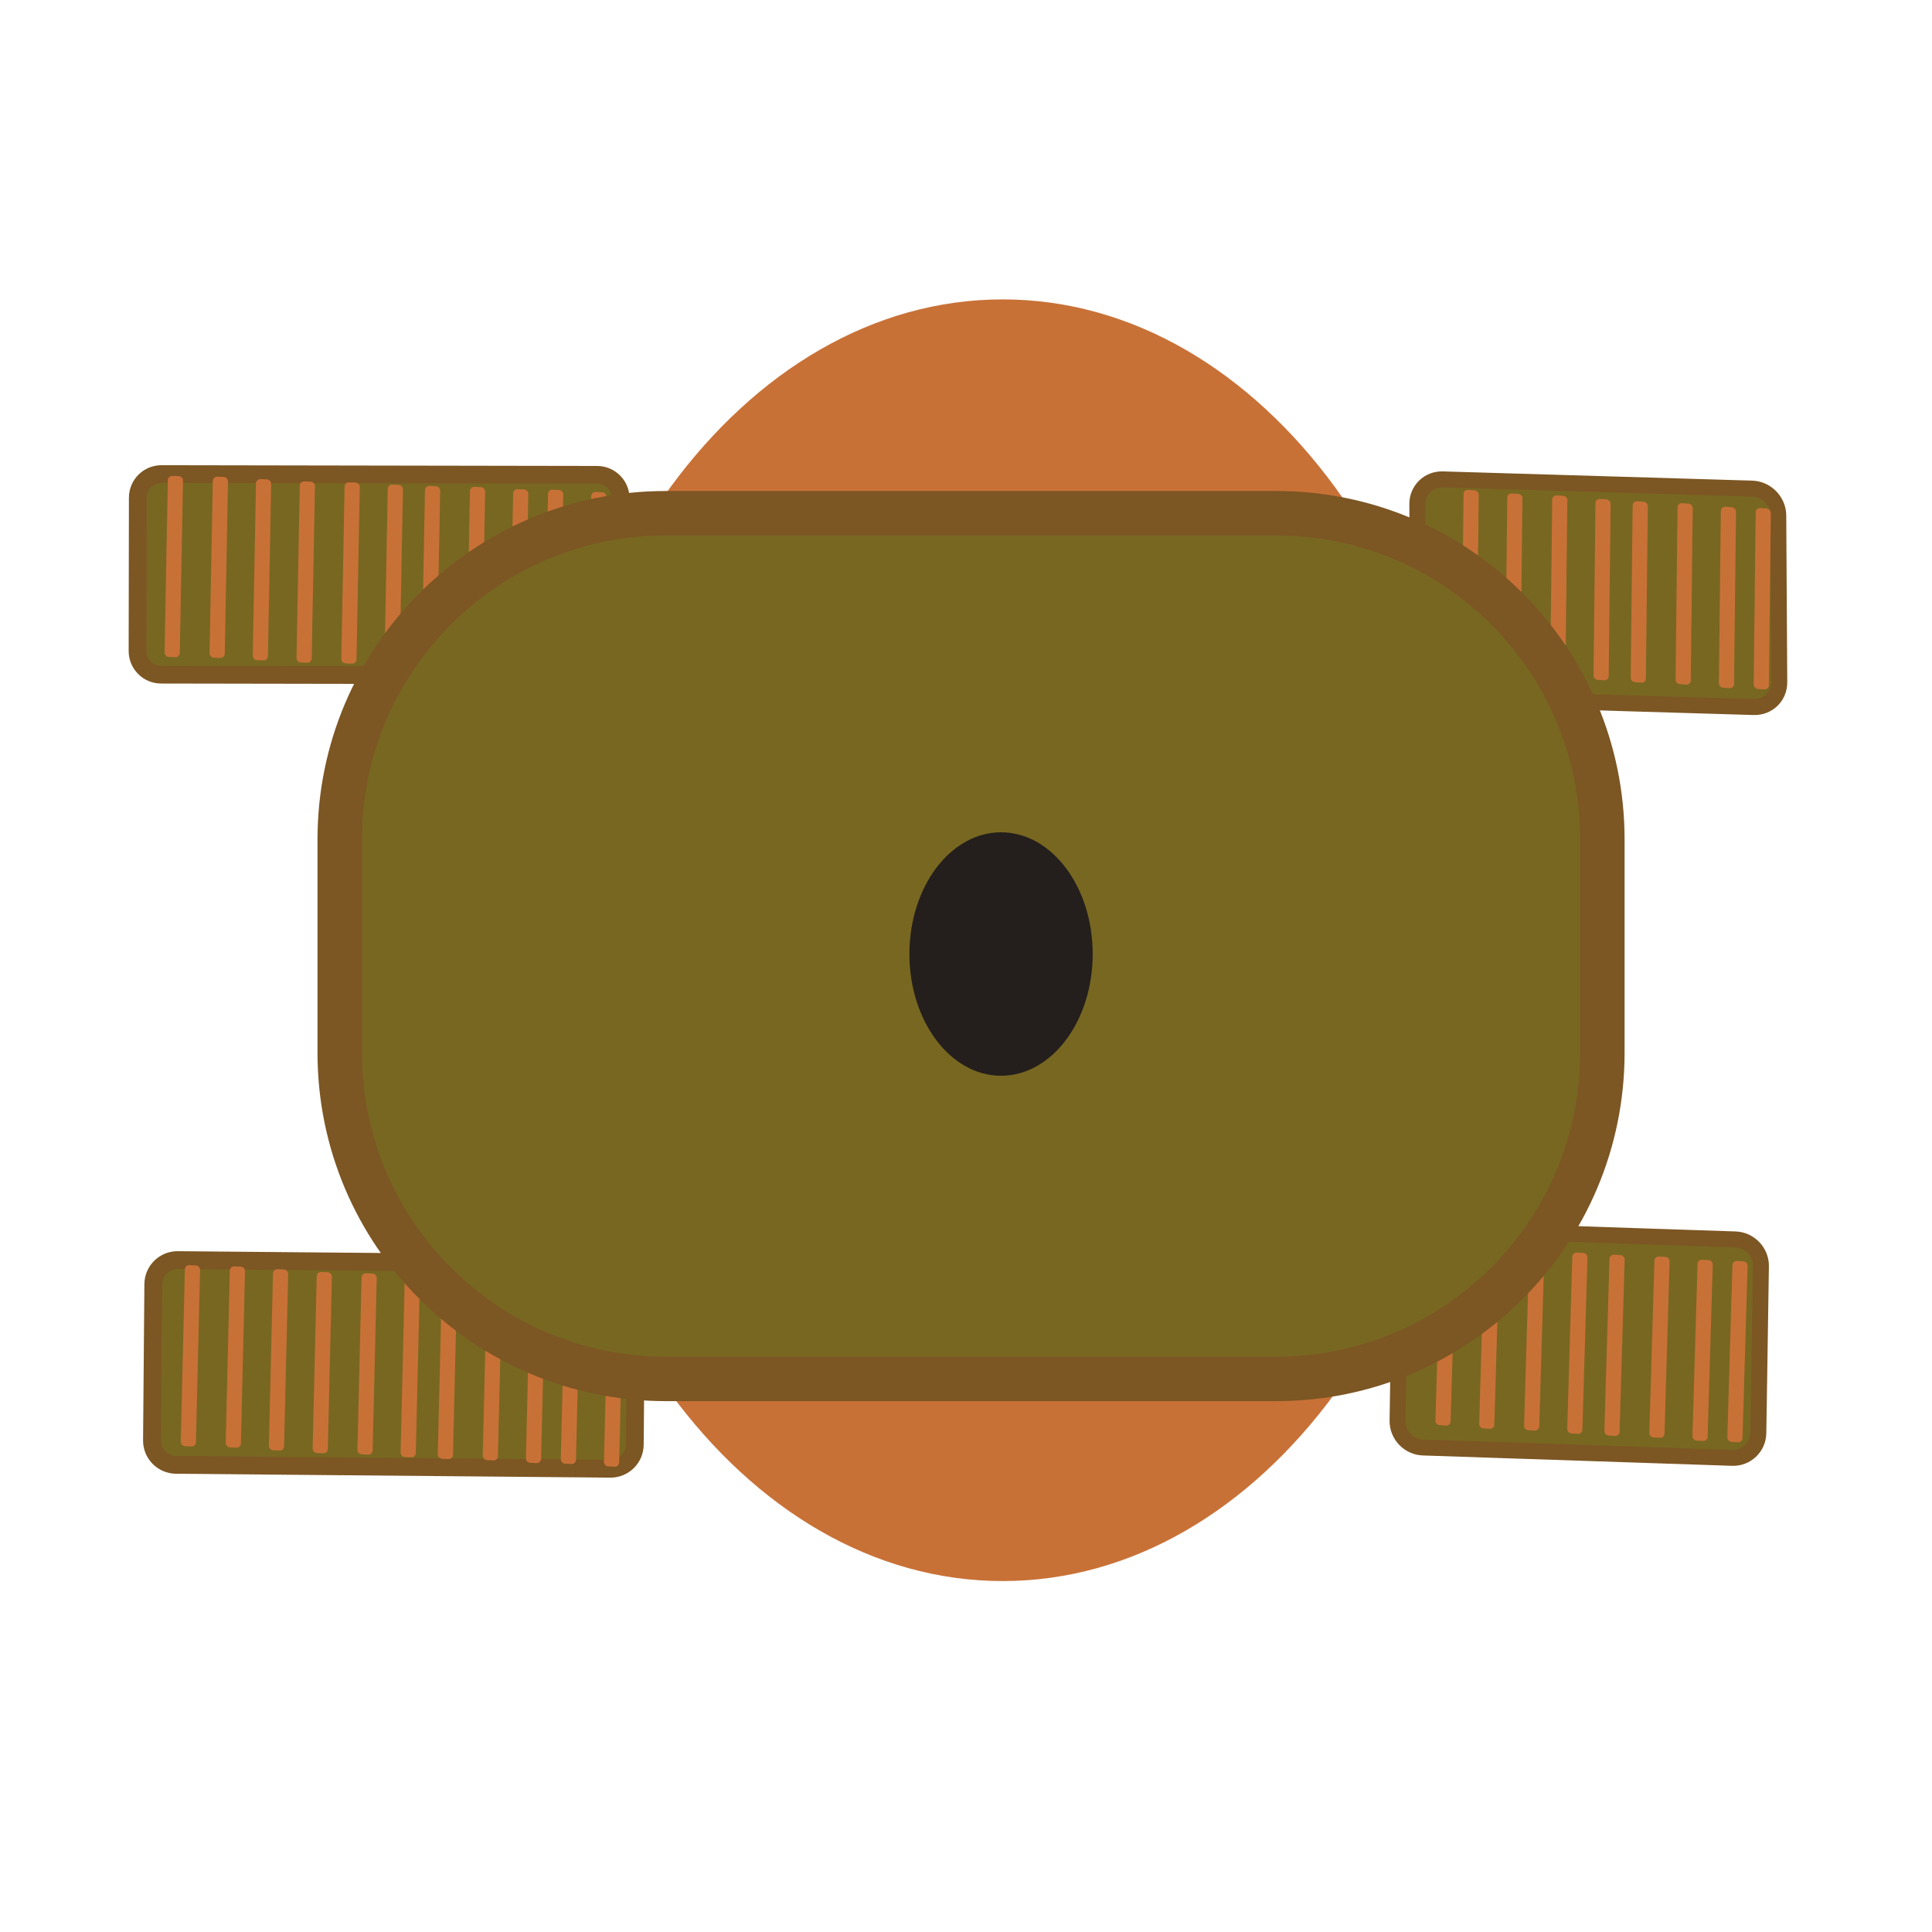
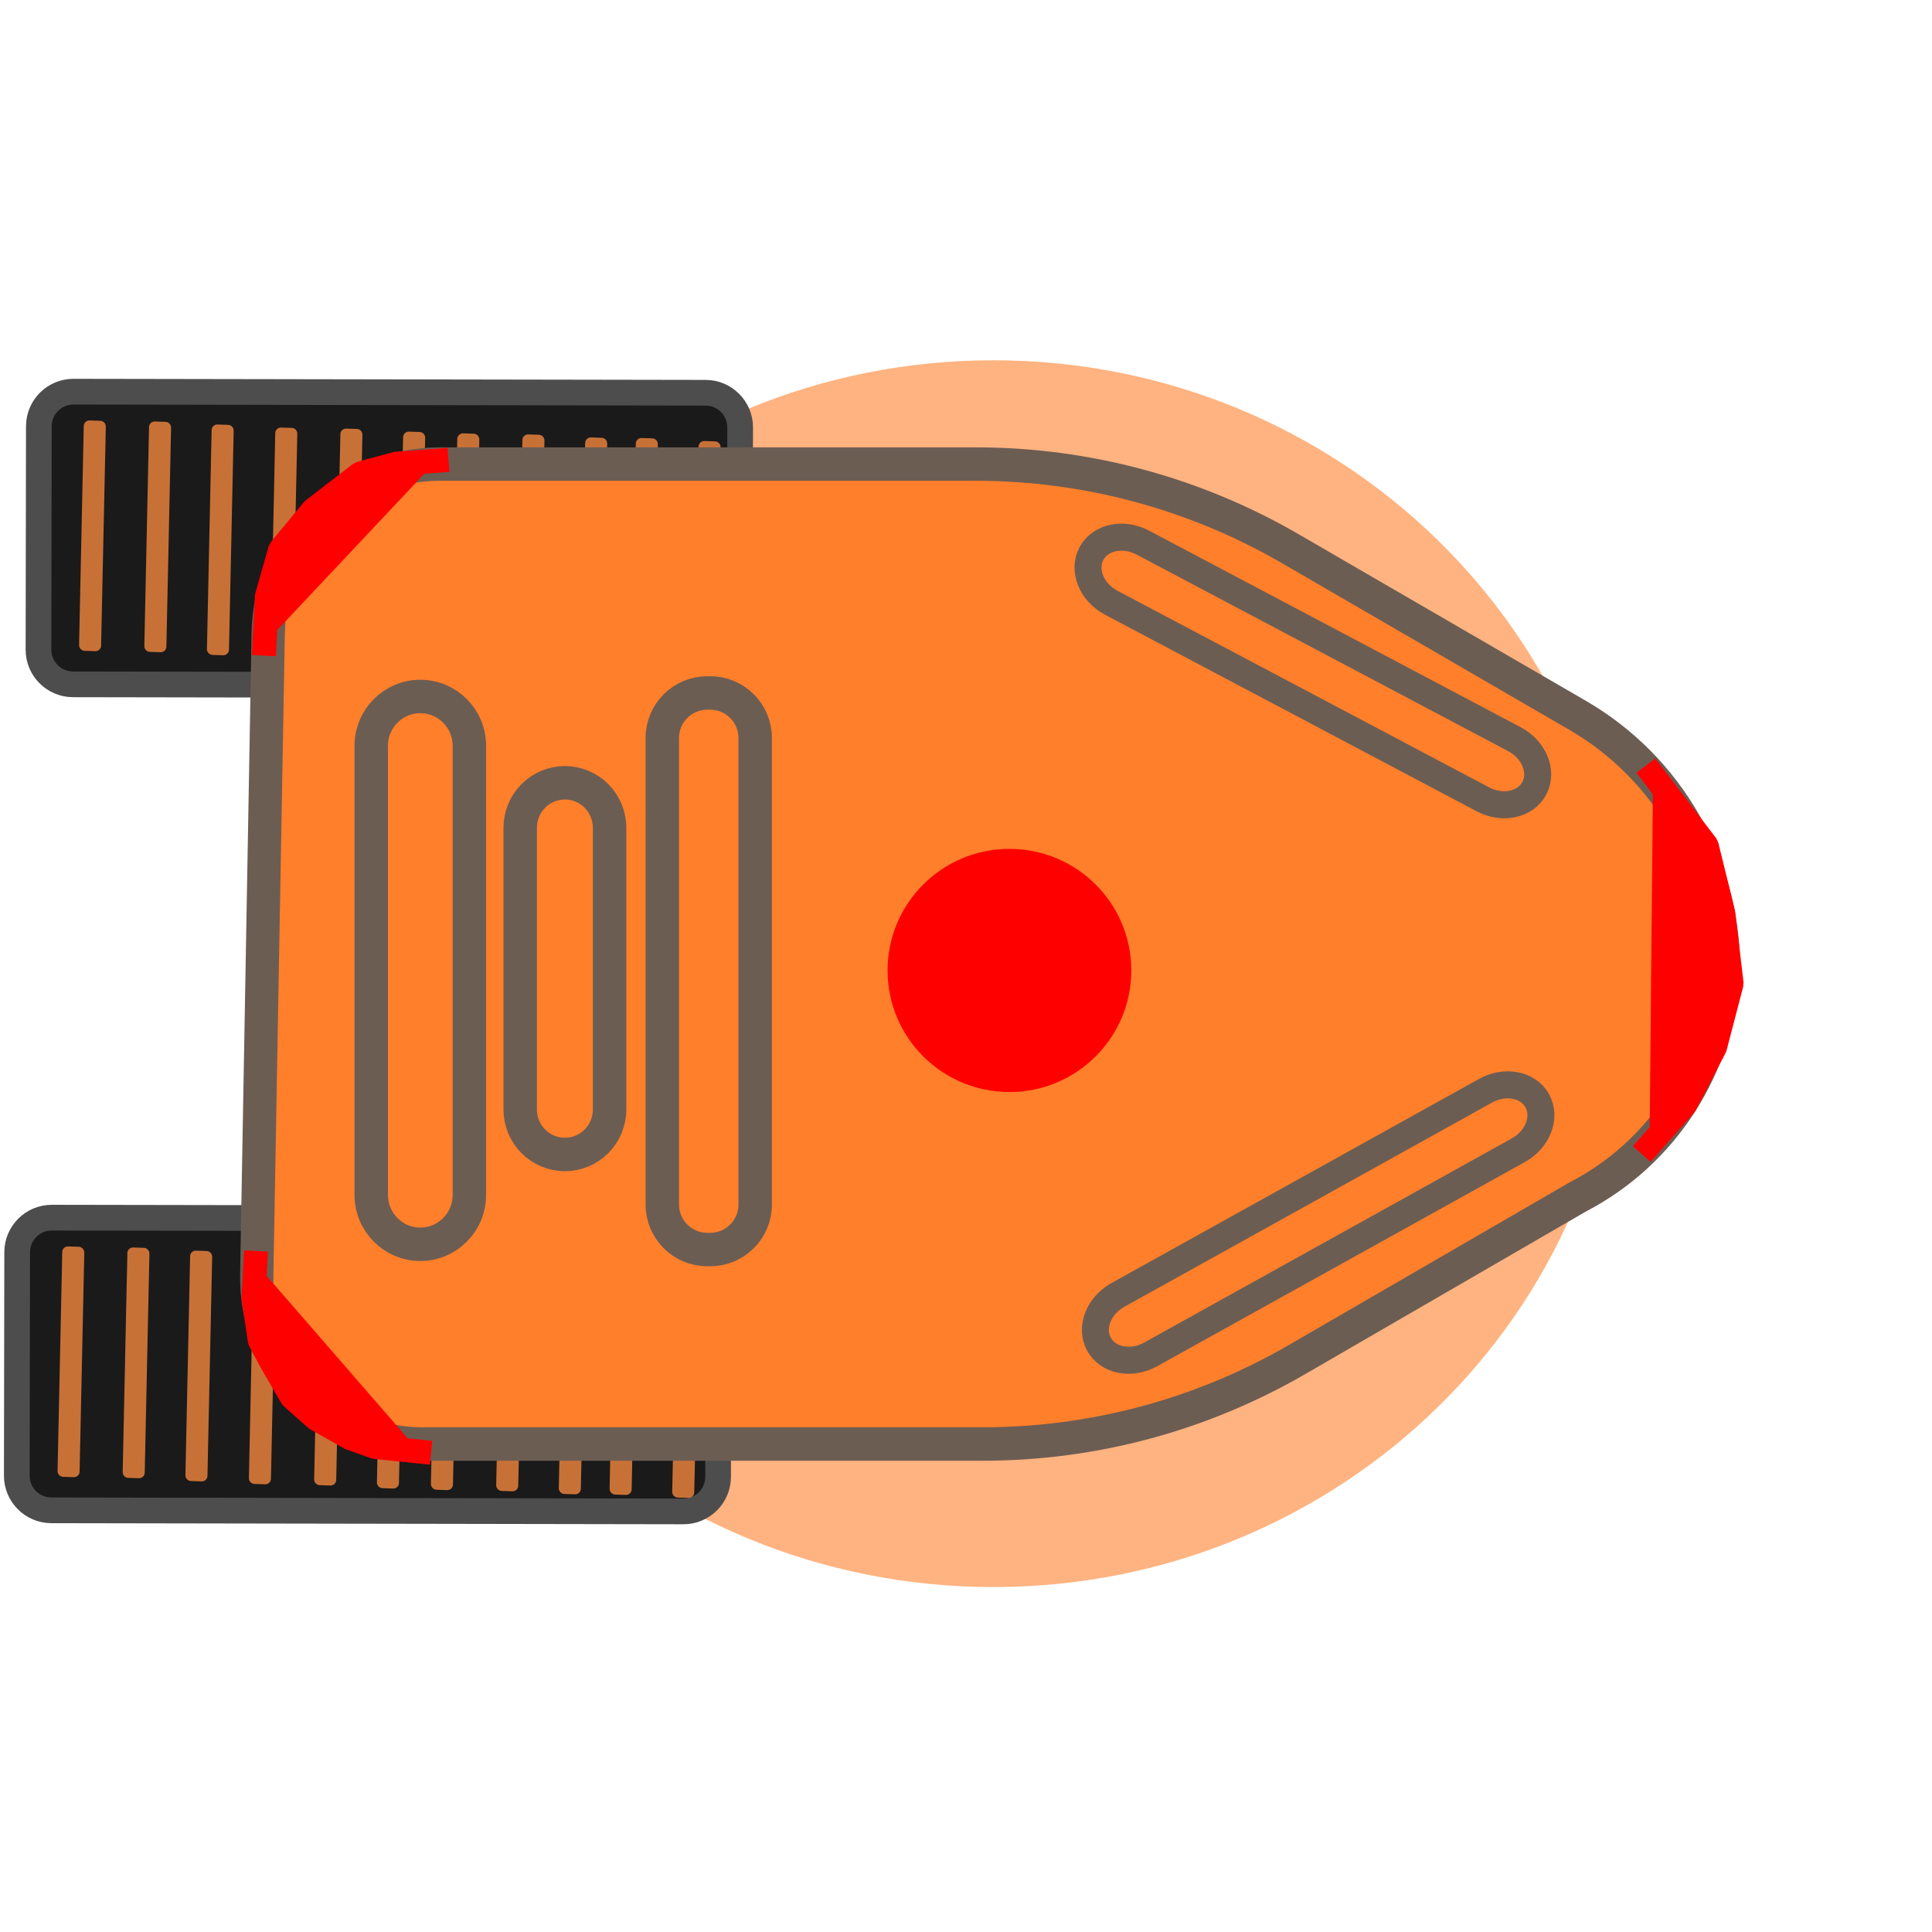
<svg xmlns="http://www.w3.org/2000/svg" width="50" height="50" viewBox="0 0 13.229 13.229" version="1.1" id="svg1">
-   <defs id="defs1" />
+   <defs id="defs1">
+     </defs>
  <g id="layer1">
-     <ellipse style="fill:#c87137;stroke-width:0.149;stroke-linecap:square;paint-order:fill markers stroke" id="path5" cx="6.866" cy="6.438" rx="3.217" ry="4.388" />
-     <rect style="fill:#786721;stroke:#7c5623;stroke-width:0.109;stroke-linecap:square;stroke-opacity:1;paint-order:fill markers stroke" id="rect2" width="2.473" height="1.496" x="9.69" y="2.988" ry="0.177" transform="matrix(0.9995549,0.02983172,0.00598402,0.9999821,0,0)" />
-     <rect style="fill:#c87137;stroke-width:0.13;stroke-linecap:square;paint-order:fill markers stroke" id="rect3-5" width="0.104" height="1.239" x="10.072" y="2.727" ry="0.03" transform="matrix(0.9980682,0.06212799,-0.01124982,0.9999367,0,0)" />
-     <rect style="fill:#c87137;stroke-width:0.13;stroke-linecap:square;paint-order:fill markers stroke" id="rect3-9" width="0.104" height="1.239" x="10.372" y="2.733" ry="0.03" transform="matrix(0.9980682,0.06212799,-0.01124982,0.9999367,0,0)" />
-     <rect style="fill:#c87137;stroke-width:0.13;stroke-linecap:square;paint-order:fill markers stroke" id="rect3-0-7" width="0.104" height="1.239" x="10.68" y="2.727" ry="0.03" transform="matrix(0.9980682,0.06212799,-0.01124982,0.9999367,0,0)" />
-     <rect style="fill:#c87137;stroke-width:0.13;stroke-linecap:square;paint-order:fill markers stroke" id="rect3-5-6" width="0.104" height="1.239" x="10.977" y="2.733" ry="0.03" transform="matrix(0.9980682,0.06212799,-0.01124982,0.9999367,0,0)" />
-     <rect style="fill:#c87137;stroke-width:0.13;stroke-linecap:square;paint-order:fill markers stroke" id="rect3-3" width="0.104" height="1.239" x="11.232" y="2.733" ry="0.03" transform="matrix(0.9980682,0.06212799,-0.01124982,0.9999367,0,0)" />
-     <rect style="fill:#c87137;stroke-width:0.13;stroke-linecap:square;paint-order:fill markers stroke" id="rect3-0-3" width="0.104" height="1.239" x="11.54" y="2.727" ry="0.03" transform="matrix(0.9980682,0.06212799,-0.01124982,0.9999367,0,0)" />
-     <rect style="fill:#c87137;stroke-width:0.13;stroke-linecap:square;paint-order:fill markers stroke" id="rect3-5-9" width="0.104" height="1.239" x="11.837" y="2.733" ry="0.03" transform="matrix(0.9980682,0.06212799,-0.01124982,0.9999367,0,0)" />
-     <rect style="fill:#c87137;stroke-width:0.13;stroke-linecap:square;paint-order:fill markers stroke" id="rect3-0-3-6" width="0.104" height="1.239" x="12.076" y="2.727" ry="0.03" transform="matrix(0.9980682,0.06212799,-0.01124982,0.9999367,0,0)" />
-     <rect style="fill:#786721;stroke:#7c5623;stroke-width:0.109;stroke-linecap:square;stroke-opacity:1;paint-order:fill markers stroke" id="rect2-4-8" width="2.472" height="1.496" x="9.721" y="8.085" ry="0.177" transform="matrix(0.9994385,0.03350728,-0.01554229,0.9998792,0,0)" />
-     <rect style="fill:#c87137;stroke-width:0.13;stroke-linecap:square;paint-order:fill markers stroke" id="rect3-5-2-7" width="0.104" height="1.239" x="10.116" y="7.944" ry="0.03" transform="matrix(0.9983672,0.05712165,-0.02956149,0.999563,0,0)" />
-     <rect style="fill:#c87137;stroke-width:0.13;stroke-linecap:square;paint-order:fill markers stroke" id="rect3-9-7-3" width="0.104" height="1.239" x="10.416" y="7.949" ry="0.03" transform="matrix(0.9983672,0.05712165,-0.02956149,0.999563,0,0)" />
-     <rect style="fill:#c87137;stroke-width:0.13;stroke-linecap:square;paint-order:fill markers stroke" id="rect3-0-7-7-0" width="0.104" height="1.239" x="10.724" y="7.944" ry="0.03" transform="matrix(0.9983672,0.05712165,-0.02956149,0.999563,0,0)" />
-     <rect style="fill:#c87137;stroke-width:0.13;stroke-linecap:square;paint-order:fill markers stroke" id="rect3-5-6-1-7" width="0.104" height="1.239" x="11.02" y="7.949" ry="0.03" transform="matrix(0.9983672,0.05712165,-0.02956149,0.999563,0,0)" />
-     <rect style="fill:#c87137;stroke-width:0.13;stroke-linecap:square;paint-order:fill markers stroke" id="rect3-3-8-6" width="0.104" height="1.239" x="11.275" y="7.949" ry="0.03" transform="matrix(0.9983672,0.05712165,-0.02956149,0.999563,0,0)" />
-     <rect style="fill:#c87137;stroke-width:0.13;stroke-linecap:square;paint-order:fill markers stroke" id="rect3-0-3-1-2" width="0.104" height="1.239" x="11.583" y="7.944" ry="0.03" transform="matrix(0.9983672,0.05712165,-0.02956149,0.999563,0,0)" />
-     <rect style="fill:#c87137;stroke-width:0.13;stroke-linecap:square;paint-order:fill markers stroke" id="rect3-5-9-1-1" width="0.104" height="1.239" x="11.879" y="7.949" ry="0.03" transform="matrix(0.9983672,0.05712165,-0.02956149,0.999563,0,0)" />
-     <rect style="fill:#c87137;stroke-width:0.13;stroke-linecap:square;paint-order:fill markers stroke" id="rect3-0-3-6-8-7" width="0.104" height="1.239" x="12.118" y="7.944" ry="0.03" transform="matrix(0.9983672,0.05712165,-0.02956149,0.999563,0,0)" />
-     <rect style="fill:#786721;stroke:#7c5623;stroke-width:0.122;stroke-linecap:square;stroke-opacity:1;paint-order:fill markers stroke" id="rect2-4" width="3.306" height="1.402" x="1.124" y="8.617" ry="0.166" transform="matrix(0.9999599,0.00895204,-0.00845777,0.9999642,0,0)" />
-     <rect style="fill:#c87137;stroke-width:0.13;stroke-linecap:square;paint-order:fill markers stroke" id="rect3-6" width="0.104" height="1.24" x="1.473" y="8.596" ry="0.03" transform="matrix(0.9989391,0.04605128,-0.02382238,0.9997162,0,0)" />
-     <rect style="fill:#c87137;stroke-width:0.13;stroke-linecap:square;paint-order:fill markers stroke" id="rect3-0-75" width="0.104" height="1.24" x="1.781" y="8.59" ry="0.03" transform="matrix(0.9989391,0.04605128,-0.02382238,0.9997162,0,0)" />
-     <rect style="fill:#c87137;stroke-width:0.13;stroke-linecap:square;paint-order:fill markers stroke" id="rect3-5-2" width="0.104" height="1.24" x="2.077" y="8.596" ry="0.03" transform="matrix(0.9989391,0.04605128,-0.02382238,0.9997162,0,0)" />
-     <rect style="fill:#c87137;stroke-width:0.13;stroke-linecap:square;paint-order:fill markers stroke" id="rect3-9-7" width="0.104" height="1.24" x="2.377" y="8.601" ry="0.03" transform="matrix(0.9989391,0.04605128,-0.02382238,0.9997162,0,0)" />
-     <rect style="fill:#c87137;stroke-width:0.13;stroke-linecap:square;paint-order:fill markers stroke" id="rect3-0-7-7" width="0.104" height="1.24" x="2.684" y="8.596" ry="0.03" transform="matrix(0.9989391,0.04605128,-0.02382238,0.9997162,0,0)" />
-     <rect style="fill:#c87137;stroke-width:0.13;stroke-linecap:square;paint-order:fill markers stroke" id="rect3-5-6-1" width="0.104" height="1.24" x="2.98" y="8.601" ry="0.03" transform="matrix(0.9989391,0.04605128,-0.02382238,0.9997162,0,0)" />
-     <rect style="fill:#c87137;stroke-width:0.13;stroke-linecap:square;paint-order:fill markers stroke" id="rect3-3-8" width="0.104" height="1.24" x="3.235" y="8.601" ry="0.03" transform="matrix(0.9989391,0.04605128,-0.02382238,0.9997162,0,0)" />
-     <rect style="fill:#c87137;stroke-width:0.13;stroke-linecap:square;paint-order:fill markers stroke" id="rect3-0-3-1" width="0.104" height="1.24" x="3.543" y="8.596" ry="0.03" transform="matrix(0.9989391,0.04605128,-0.02382238,0.9997162,0,0)" />
-     <rect style="fill:#c87137;stroke-width:0.13;stroke-linecap:square;paint-order:fill markers stroke" id="rect3-5-9-1" width="0.104" height="1.24" x="3.839" y="8.601" ry="0.03" transform="matrix(0.9989391,0.04605128,-0.02382238,0.9997162,0,0)" />
-     <rect style="fill:#c87137;stroke-width:0.13;stroke-linecap:square;paint-order:fill markers stroke" id="rect3-0-3-6-8" width="0.104" height="1.24" x="4.078" y="8.596" ry="0.03" transform="matrix(0.9989391,0.04605128,-0.02382238,0.9997162,0,0)" />
-     <rect style="fill:#c87137;stroke-width:0.13;stroke-linecap:square;paint-order:fill markers stroke" id="rect3-5-9-4-4" width="0.104" height="1.24" x="4.374" y="8.601" ry="0.03" transform="matrix(0.9989391,0.04605128,-0.02382238,0.9997162,0,0)" />
-     <rect style="fill:#786721;stroke:#7c5623;stroke-width:0.121;stroke-linecap:square;stroke-opacity:1;paint-order:fill markers stroke" id="rect2-4-8-8" width="3.307" height="1.374" x="0.949" y="3.244" ry="0.162" transform="matrix(0.9999985,0.00171571,-0.00168776,0.9999986,0,0)" />
-     <rect style="fill:#c87137;stroke-width:0.13;stroke-linecap:square;paint-order:fill markers stroke" id="rect3-6-6-7" width="0.104" height="1.24" x="1.211" y="3.214" ry="0.03" transform="matrix(0.9993398,0.03633152,-0.01878881,0.9998235,0,0)" />
-     <rect style="fill:#c87137;stroke-width:0.13;stroke-linecap:square;paint-order:fill markers stroke" id="rect3-0-75-8-6" width="0.104" height="1.24" x="1.519" y="3.208" ry="0.03" transform="matrix(0.9993398,0.03633152,-0.01878881,0.9998235,0,0)" />
-     <rect style="fill:#c87137;stroke-width:0.13;stroke-linecap:square;paint-order:fill markers stroke" id="rect3-5-2-7-1" width="0.104" height="1.24" x="1.815" y="3.214" ry="0.03" transform="matrix(0.9993398,0.03633152,-0.01878881,0.9998235,0,0)" />
-     <rect style="fill:#c87137;stroke-width:0.13;stroke-linecap:square;paint-order:fill markers stroke" id="rect3-9-7-3-0" width="0.104" height="1.24" x="2.115" y="3.219" ry="0.03" transform="matrix(0.9993398,0.03633152,-0.01878881,0.9998235,0,0)" />
-     <rect style="fill:#c87137;stroke-width:0.13;stroke-linecap:square;paint-order:fill markers stroke" id="rect3-0-7-7-0-5" width="0.104" height="1.24" x="2.422" y="3.214" ry="0.03" transform="matrix(0.9993398,0.03633152,-0.01878881,0.9998235,0,0)" />
-     <rect style="fill:#c87137;stroke-width:0.13;stroke-linecap:square;paint-order:fill markers stroke" id="rect3-5-6-1-7-7" width="0.104" height="1.24" x="2.718" y="3.219" ry="0.03" transform="matrix(0.9993398,0.03633152,-0.01878881,0.9998235,0,0)" />
-     <rect style="fill:#c87137;stroke-width:0.13;stroke-linecap:square;paint-order:fill markers stroke" id="rect3-3-8-6-4" width="0.104" height="1.24" x="2.973" y="3.219" ry="0.03" transform="matrix(0.9993398,0.03633152,-0.01878881,0.9998235,0,0)" />
-     <rect style="fill:#c87137;stroke-width:0.13;stroke-linecap:square;paint-order:fill markers stroke" id="rect3-0-3-1-2-8" width="0.104" height="1.24" x="3.281" y="3.214" ry="0.03" transform="matrix(0.9993398,0.03633152,-0.01878881,0.9998235,0,0)" />
-     <rect style="fill:#c87137;stroke-width:0.13;stroke-linecap:square;paint-order:fill markers stroke" id="rect3-5-9-1-1-8" width="0.104" height="1.24" x="3.577" y="3.219" ry="0.03" transform="matrix(0.9993398,0.03633152,-0.01878881,0.9998235,0,0)" />
-     <rect style="fill:#c87137;stroke-width:0.13;stroke-linecap:square;paint-order:fill markers stroke" id="rect3-0-3-6-8-7-6" width="0.104" height="1.24" x="3.816" y="3.214" ry="0.03" transform="matrix(0.9993398,0.03633152,-0.01878881,0.9998235,0,0)" />
-     <rect style="fill:#c87137;stroke-width:0.13;stroke-linecap:square;paint-order:fill markers stroke" id="rect3-5-9-4-4-1-0" width="0.104" height="1.24" x="4.112" y="3.219" ry="0.03" transform="matrix(0.9993398,0.03633152,-0.01878881,0.9998235,0,0)" />
-     <rect style="fill:#786721;stroke:#7c5623;stroke-width:0.304;stroke-linecap:square;stroke-opacity:1;paint-order:fill markers stroke;stroke-dasharray:none" id="rect1" width="8.646" height="5.928" x="2.326" y="3.514" ry="2.234" />
-     <rect style="fill:#241f1c;stroke-width:0.059;stroke-linecap:square;paint-order:fill markers stroke" id="rect4" width="1.255" height="1.667" x="6.227" y="5.699" ry="0.834" />
+     <ellipse style="fill:#ffb380;stroke:none;stroke-width:0.169;stroke-linecap:square;paint-order:fill markers stroke" id="path5" cx="6.802" cy="6.667" rx="4.301" ry="4.2" />
+     <rect style="fill:#1a1a1a;stroke:#4d4d4d;stroke-width:0.176;stroke-linecap:square;stroke-opacity:1;paint-order:fill markers stroke" id="rect2-4-8-8" width="4.802" height="2.004" x="0.132" y="8.337" ry="0.237" transform="matrix(0.9999985,0.00172335,-0.0016803,0.9999986,0,0)" />
+     <rect style="fill:#c87137;stroke-width:0.177;stroke-linecap:square;paint-order:fill markers stroke" id="rect3-6-6-7" width="0.151" height="1.578" x="0.61" y="8.516" ry="0.039" transform="matrix(0.9994929,0.03184344,-0.02143908,0.9997702,0,0)" />
+     <rect style="fill:#c87137;stroke-width:0.177;stroke-linecap:square;paint-order:fill markers stroke" id="rect3-0-75-8-6" width="0.151" height="1.578" x="1.056" y="8.509" ry="0.039" transform="matrix(0.9994929,0.03184344,-0.02143908,0.9997702,0,0)" />
+     <rect style="fill:#c87137;stroke-width:0.177;stroke-linecap:square;paint-order:fill markers stroke" id="rect3-5-2-7-1" width="0.151" height="1.578" x="1.486" y="8.517" ry="0.039" transform="matrix(0.9994929,0.03184344,-0.02143908,0.9997702,0,0)" />
+     <rect style="fill:#c87137;stroke-width:0.177;stroke-linecap:square;paint-order:fill markers stroke" id="rect3-9-7-3-0" width="0.151" height="1.578" x="1.921" y="8.523" ry="0.039" transform="matrix(0.9994929,0.03184344,-0.02143908,0.9997702,0,0)" />
+     <rect style="fill:#c87137;stroke-width:0.177;stroke-linecap:square;paint-order:fill markers stroke" id="rect3-0-7-7-0-5" width="0.151" height="1.578" x="2.368" y="8.517" ry="0.039" transform="matrix(0.9994929,0.03184344,-0.02143908,0.9997702,0,0)" />
+     <rect style="fill:#c87137;stroke-width:0.177;stroke-linecap:square;paint-order:fill markers stroke" id="rect3-5-6-1-7-7" width="0.151" height="1.578" x="2.798" y="8.524" ry="0.039" transform="matrix(0.9994929,0.03184344,-0.02143908,0.9997702,0,0)" />
+     <rect style="fill:#c87137;stroke-width:0.177;stroke-linecap:square;paint-order:fill markers stroke" id="rect3-3-8-6-4" width="0.151" height="1.578" x="3.168" y="8.523" ry="0.039" transform="matrix(0.9994929,0.03184344,-0.02143908,0.9997702,0,0)" />
+     <rect style="fill:#c87137;stroke-width:0.177;stroke-linecap:square;paint-order:fill markers stroke" id="rect3-0-3-1-2-8" width="0.151" height="1.578" x="3.615" y="8.517" ry="0.039" transform="matrix(0.9994929,0.03184344,-0.02143908,0.9997702,0,0)" />
+     <rect style="fill:#c87137;stroke-width:0.177;stroke-linecap:square;paint-order:fill markers stroke" id="rect3-5-9-1-1-8" width="0.151" height="1.578" x="4.044" y="8.524" ry="0.039" transform="matrix(0.9994929,0.03184344,-0.02143908,0.9997702,0,0)" />
+     <rect style="fill:#c87137;stroke-width:0.177;stroke-linecap:square;paint-order:fill markers stroke" id="rect3-0-3-6-8-7-6" width="0.151" height="1.578" x="4.392" y="8.517" ry="0.039" transform="matrix(0.9994929,0.03184344,-0.02143908,0.9997702,0,0)" />
+     <rect style="fill:#c87137;stroke-width:0.177;stroke-linecap:square;paint-order:fill markers stroke" id="rect3-5-9-4-4-1-0" width="0.151" height="1.578" x="4.821" y="8.524" ry="0.039" transform="matrix(0.9994929,0.03184344,-0.02143908,0.9997702,0,0)" />
+     <rect style="fill:#1a1a1a;stroke:#4d4d4d;stroke-width:0.176;stroke-linecap:square;stroke-opacity:1;paint-order:fill markers stroke" id="rect2-4-8-8-6" width="4.802" height="2.004" x="0.271" y="2.681" ry="0.237" transform="matrix(0.9999985,0.00172335,-0.0016803,0.9999986,0,0)" />
+     <rect style="fill:#c87137;stroke-width:0.177;stroke-linecap:square;paint-order:fill markers stroke" id="rect3-6-6-7-6" width="0.151" height="1.578" x="0.636" y="2.858" ry="0.039" transform="matrix(0.9994929,0.03184344,-0.02143908,0.9997702,0,0)" />
+     <rect style="fill:#c87137;stroke-width:0.177;stroke-linecap:square;paint-order:fill markers stroke" id="rect3-0-75-8-6-4" width="0.151" height="1.578" x="1.083" y="2.851" ry="0.039" transform="matrix(0.9994929,0.03184344,-0.02143908,0.9997702,0,0)" />
+     <rect style="fill:#c87137;stroke-width:0.177;stroke-linecap:square;paint-order:fill markers stroke" id="rect3-5-2-7-1-6" width="0.151" height="1.578" x="1.512" y="2.858" ry="0.039" transform="matrix(0.9994929,0.03184344,-0.02143908,0.9997702,0,0)" />
+     <rect style="fill:#c87137;stroke-width:0.177;stroke-linecap:square;paint-order:fill markers stroke" id="rect3-9-7-3-0-0" width="0.151" height="1.578" x="1.948" y="2.865" ry="0.039" transform="matrix(0.9994929,0.03184344,-0.02143908,0.9997702,0,0)" />
+     <rect style="fill:#c87137;stroke-width:0.177;stroke-linecap:square;paint-order:fill markers stroke" id="rect3-0-7-7-0-5-0" width="0.151" height="1.578" x="2.394" y="2.858" ry="0.039" transform="matrix(0.9994929,0.03184344,-0.02143908,0.9997702,0,0)" />
+     <rect style="fill:#c87137;stroke-width:0.177;stroke-linecap:square;paint-order:fill markers stroke" id="rect3-5-6-1-7-7-2" width="0.151" height="1.578" x="2.824" y="2.865" ry="0.039" transform="matrix(0.9994929,0.03184344,-0.02143908,0.9997702,0,0)" />
+     <rect style="fill:#c87137;stroke-width:0.177;stroke-linecap:square;paint-order:fill markers stroke" id="rect3-3-8-6-4-3" width="0.151" height="1.578" x="3.195" y="2.865" ry="0.039" transform="matrix(0.9994929,0.03184344,-0.02143908,0.9997702,0,0)" />
+     <rect style="fill:#c87137;stroke-width:0.177;stroke-linecap:square;paint-order:fill markers stroke" id="rect3-0-3-1-2-8-9" width="0.151" height="1.578" x="3.641" y="2.858" ry="0.039" transform="matrix(0.9994929,0.03184344,-0.02143908,0.9997702,0,0)" />
+     <rect style="fill:#c87137;stroke-width:0.177;stroke-linecap:square;paint-order:fill markers stroke" id="rect3-5-9-1-1-8-1" width="0.151" height="1.578" x="4.071" y="2.865" ry="0.039" transform="matrix(0.9994929,0.03184344,-0.02143908,0.9997702,0,0)" />
+     <rect style="fill:#c87137;stroke-width:0.177;stroke-linecap:square;paint-order:fill markers stroke" id="rect3-0-3-6-8-7-6-1" width="0.151" height="1.578" x="4.418" y="2.858" ry="0.039" transform="matrix(0.9994929,0.03184344,-0.02143908,0.9997702,0,0)" />
+     <rect style="fill:#c87137;stroke-width:0.177;stroke-linecap:square;paint-order:fill markers stroke" id="rect3-5-9-4-4-1-0-9" width="0.151" height="1.578" x="4.848" y="2.865" ry="0.039" transform="matrix(0.9994929,0.03184344,-0.02143908,0.9997702,0,0)" />
+     <path style="fill:#ff7f2a;stroke:#6c5d53;stroke-width:0.157;stroke-linecap:square;stroke-linejoin:bevel;paint-order:fill markers stroke" d="m 3.274,4.68 h 2.53 a 2.962,2.962 15 0 1 1.481,0.397 l 1.356,0.783 a 1.375,1.375 60 0 1 0.687,1.191 1.271,1.271 122.733 0 1 -0.687,1.069 L 7.318,8.883 A 2.962,2.962 165 0 1 5.837,9.28 H 3.192 A 0.78,0.78 45.515 0 1 2.412,8.487 L 2.466,5.473 A 0.808,0.808 135.515 0 1 3.274,4.68 Z" id="path6" transform="matrix(1.452199,0,0,1.458658,-1.744646,-3.648799)" />
+     <rect style="fill:#ff7f2a;stroke:#6c5d53;stroke-width:0.229;stroke-linecap:square;stroke-linejoin:bevel;paint-order:fill markers stroke" id="rect9" width="0.672" height="3.751" x="2.542" y="4.769" ry="0.338" />
+     <rect style="fill:#ff7f2a;stroke:#6c5d53;stroke-width:0.229;stroke-linecap:square;stroke-linejoin:bevel;paint-order:fill markers stroke" id="rect10" width="0.612" height="2.545" x="3.562" y="5.36" ry="0.308" />
+     <rect style="fill:#ff7f2a;stroke:#6c5d53;stroke-width:0.229;stroke-linecap:square;stroke-linejoin:bevel;paint-order:fill markers stroke" id="rect11" width="0.636" height="3.811" x="4.535" y="4.745" ry="0.308" />
+     <rect style="fill:#ff7f2a;stroke:#6c5d53;stroke-width:0.185;stroke-linecap:square;stroke-linejoin:bevel;paint-order:fill markers stroke" id="rect11-9" width="0.465" height="3.432" x="-0.09" y="8.379" ry="0.277" transform="matrix(0.4643712,-0.8856407,0.8839352,0.4676095,0,0)" />
+     <rect style="fill:#ff7f2a;stroke:#6c5d53;stroke-width:0.185;stroke-linecap:square;stroke-linejoin:bevel;paint-order:fill markers stroke" id="rect11-9-6" width="0.465" height="3.433" x="-11.933" y="2.154" ry="0.277" transform="matrix(-0.482212,-0.8760545,0.8742358,-0.4855016,0,0)" />
+     <ellipse style="fill:#ff0000;stroke:#ff0000;stroke-width:0.229;stroke-linecap:square;stroke-linejoin:bevel;paint-order:fill markers stroke" id="path11" cx="6.912" cy="6.645" rx="0.72" ry="0.718" />
+     <path style="fill:#ff0000;stroke:#ff0000;stroke-width:0.162;stroke-linecap:square;stroke-linejoin:bevel;paint-order:fill markers stroke" d="m 11.319,5.307 0.368,0.482 0.114,0.464 0.057,0.482 -0.114,0.437 -0.204,0.392 -0.245,0.277" id="path1" />
+     <path style="fill:#ff0000;stroke:#ff0000;stroke-width:0.165;stroke-linecap:square;stroke-linejoin:bevel;paint-order:fill markers stroke" d="M 1.811,4.407 1.828,4.083 1.919,3.763 2.143,3.492 2.467,3.242 2.713,3.176 2.989,3.155" id="path2" />
+     <path style="fill:#ff0000;stroke:#ff0000;stroke-width:0.164;stroke-linecap:square;stroke-linejoin:bevel;paint-order:fill markers stroke" d="m 1.749,8.648 -0.013,0.24 0.043,0.292 0.082,0.153 0.137,0.235 0.167,0.148 0.232,0.131 0.172,0.061 0.301,0.031" id="path3" />
  </g>
</svg>
